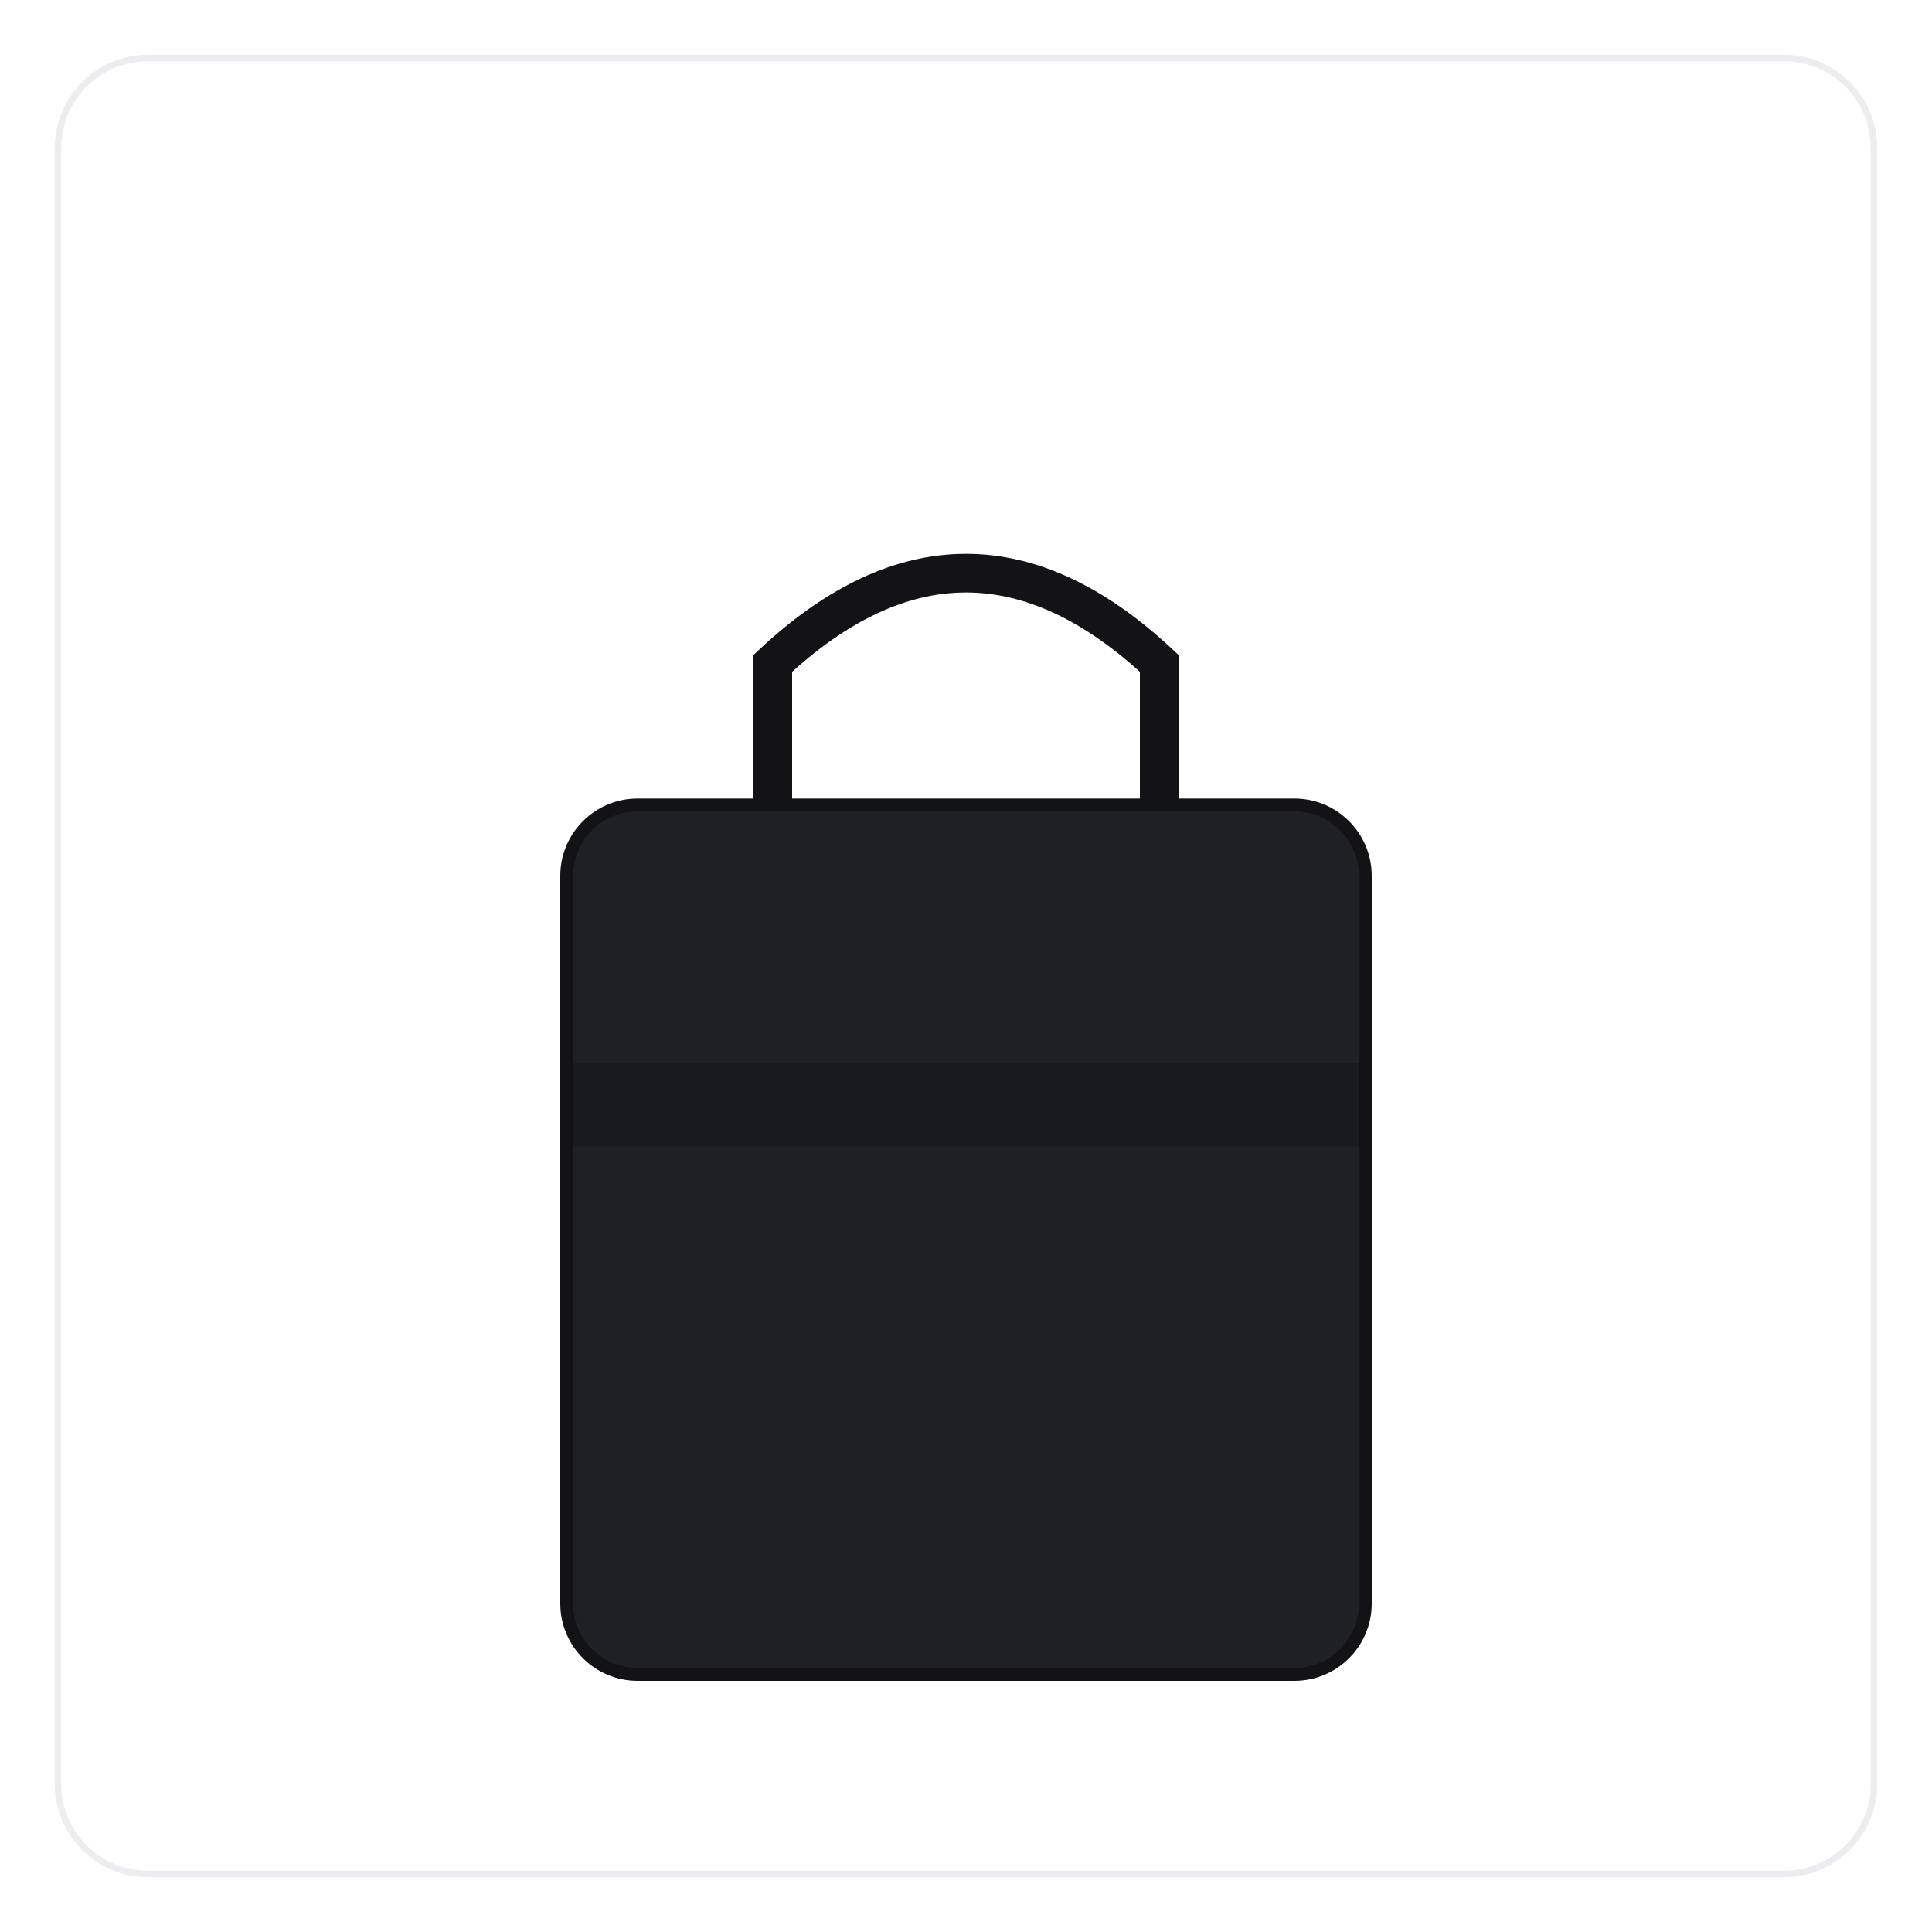
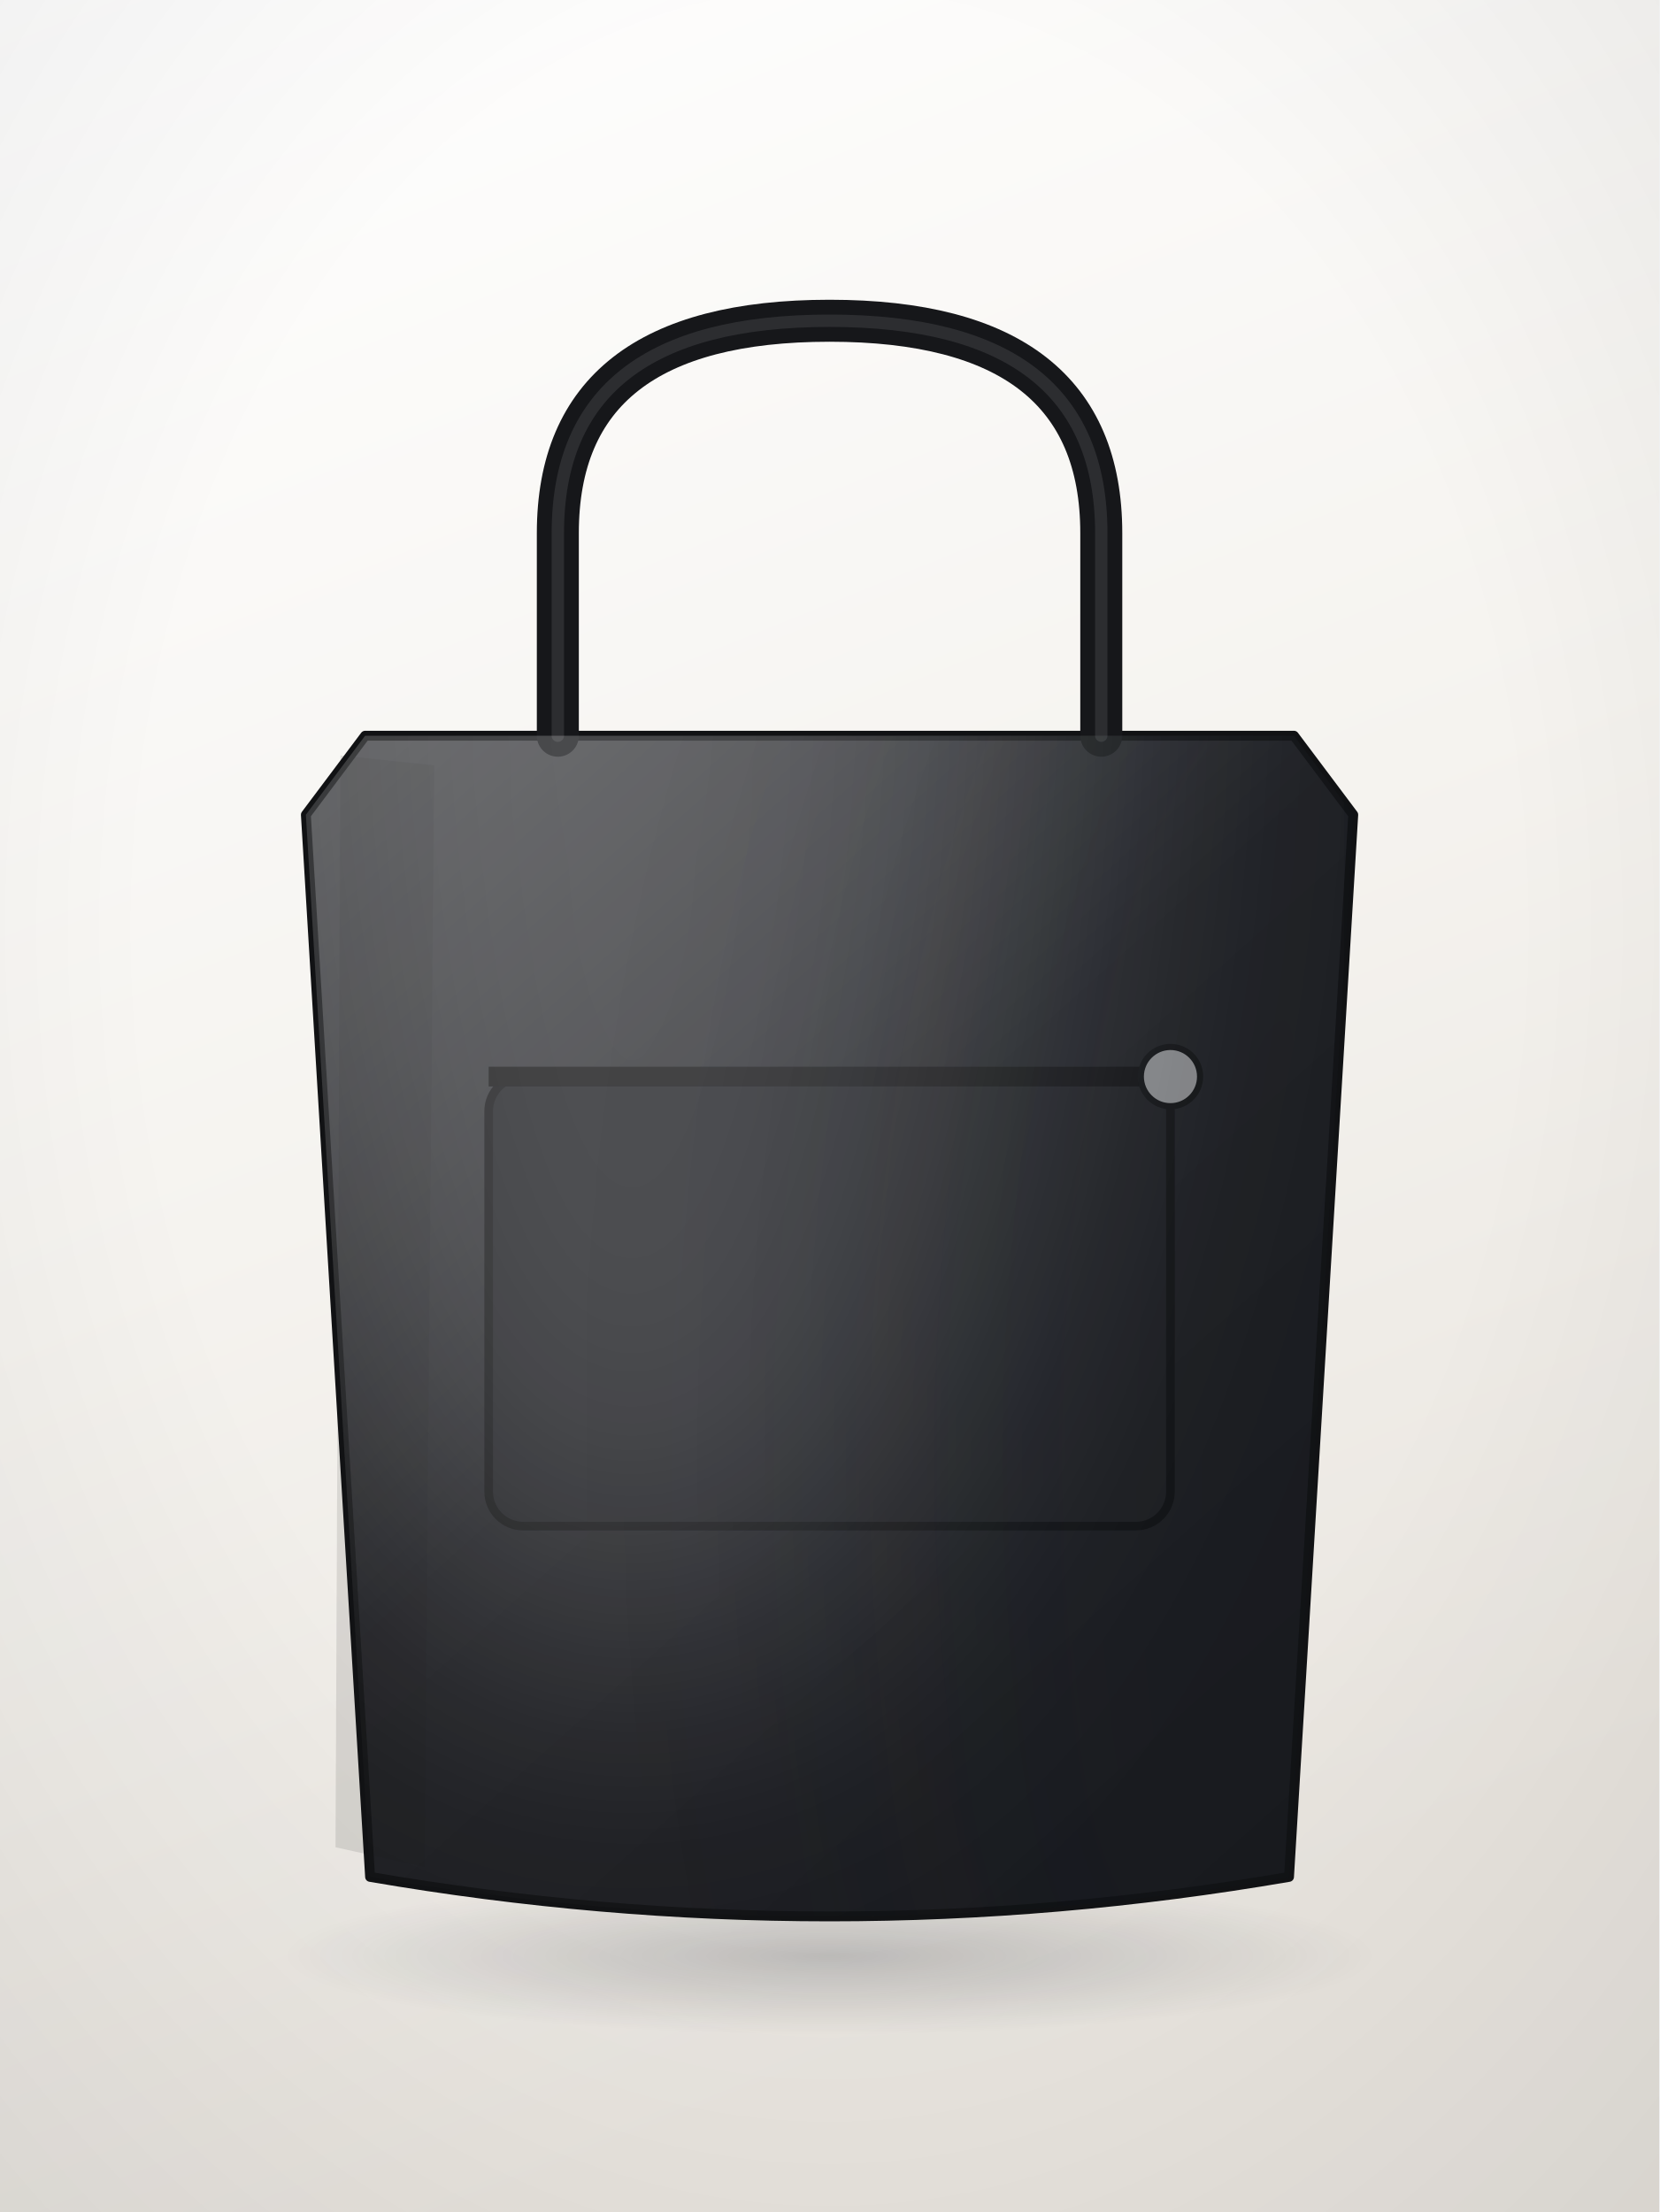
- <svg xmlns="http://www.w3.org/2000/svg" viewBox="0 0 600 600" width="600" height="600" role="img">
-   <defs />
-   <rect width="600" height="600" fill="#ffffff" />
-   <rect x="18" y="18" width="564" height="564" rx="28" fill="none" stroke="#1d2233" stroke-opacity="0.08" stroke-width="2" />
-   <rect x="176" y="250" width="248" height="270" rx="22" fill="#1f2024" stroke="#131316" stroke-width="4" />
-   <path d="M240 250 V206 Q300 150 360 206 V250" fill="none" stroke="#131316" stroke-width="12" />
-   <rect x="176" y="330" width="248" height="26" fill="#131316" opacity="0.5" />
+ <svg xmlns="http://www.w3.org/2000/svg" viewBox="0 0 900 1200" width="900" height="1200" role="img">
+   <defs>
+     <filter id="soft" x="-30%" y="-30%" width="160%" height="160%">
+       <feGaussianBlur stdDeviation="70" />
+     </filter>
+     <linearGradient id="bg" x1="0" y1="0" x2="0.3" y2="1">
+       <stop offset="0" stop-color="#ffffff" />
+       <stop offset="0.55" stop-color="#f5f3ef" />
+       <stop offset="1" stop-color="#e9e5df" />
+     </linearGradient>
+     <radialGradient id="vig" cx="0.5" cy="0.42" r="0.75">
+       <stop offset="0.55" stop-color="#000000" stop-opacity="0" />
+       <stop offset="1" stop-color="#000000" stop-opacity="0.07" />
+     </radialGradient>
+     <linearGradient id="fp3" x1="0.1" y1="0" x2="0.9" y2="1">
+       <stop offset="0" stop-color="#434447" />
+       <stop offset="0.45" stop-color="#1f2024" />
+       <stop offset="1" stop-color="#191a1e" />
+     </linearGradient>
+     <linearGradient id="rp3" x1="0" y1="0" x2="0" y2="1">
+       <stop offset="0" stop-color="#1c1d20" />
+       <stop offset="1" stop-color="#161619" />
+     </linearGradient>
+     <radialGradient id="shp3" cx="0.5" cy="0.5" r="0.5">
+       <stop offset="0" stop-color="#0b1220" stop-opacity="0.20" />
+       <stop offset="1" stop-color="#0b1220" stop-opacity="0" />
+     </radialGradient>
+     <clipPath id="clipp3">
+       <path d="M262 468 L638 468 L662 500 L636 930 Q450 962 264 930 L238 500 Z" />
+     </clipPath>
+   </defs>
+   <rect width="900" height="1200" fill="url(#bg)" />
+   <rect width="900" height="1200" fill="url(#vig)" />
+   <g transform="translate(-153.0,-228.0) scale(1.34)">
+     <ellipse cx="450" cy="962" rx="220" ry="32" fill="url(#shp3)" />
+     <path d="M262 468 L638 468 L662 500 L636 930 Q450 962 264 930 L238 500 Z" fill="url(#fp3)" stroke="#111214" stroke-width="4" stroke-linejoin="round" />
+     <path d="M340 468 V386 Q340 300 450 300 Q560 300 560 386 V468" fill="none" stroke="#16171a" stroke-width="17" stroke-linecap="round" />
+     <path d="M340 468 V386 Q340 300 450 300 Q560 300 560 386 V468" fill="none" stroke="#47484b" stroke-width="5" stroke-linecap="round" opacity="0.45" />
+     <rect x="312" y="606" width="276" height="182" rx="14" fill="#1d1e22" stroke="#111214" stroke-width="3.5" />
+     <line x1="312" y1="606" x2="588" y2="606" stroke="#101012" stroke-width="8" />
+     <circle cx="588" cy="606" r="12" fill="#8f9092" stroke="#111214" stroke-width="2.5" />
+     <path d="M290 480 L286 926 L250 918 L252 476 Z" fill="#111214" opacity="0.11" />
+     <g clip-path="url(#clipp3)">
+       <ellipse cx="370" cy="430" rx="180" ry="420" fill="#ffffff" opacity="0.22" filter="url(#soft)" />
+       <ellipse cx="640" cy="760" rx="180" ry="440" fill="#0b1220" opacity="0.13" filter="url(#soft)" />
+     </g>
+   </g>
</svg>
